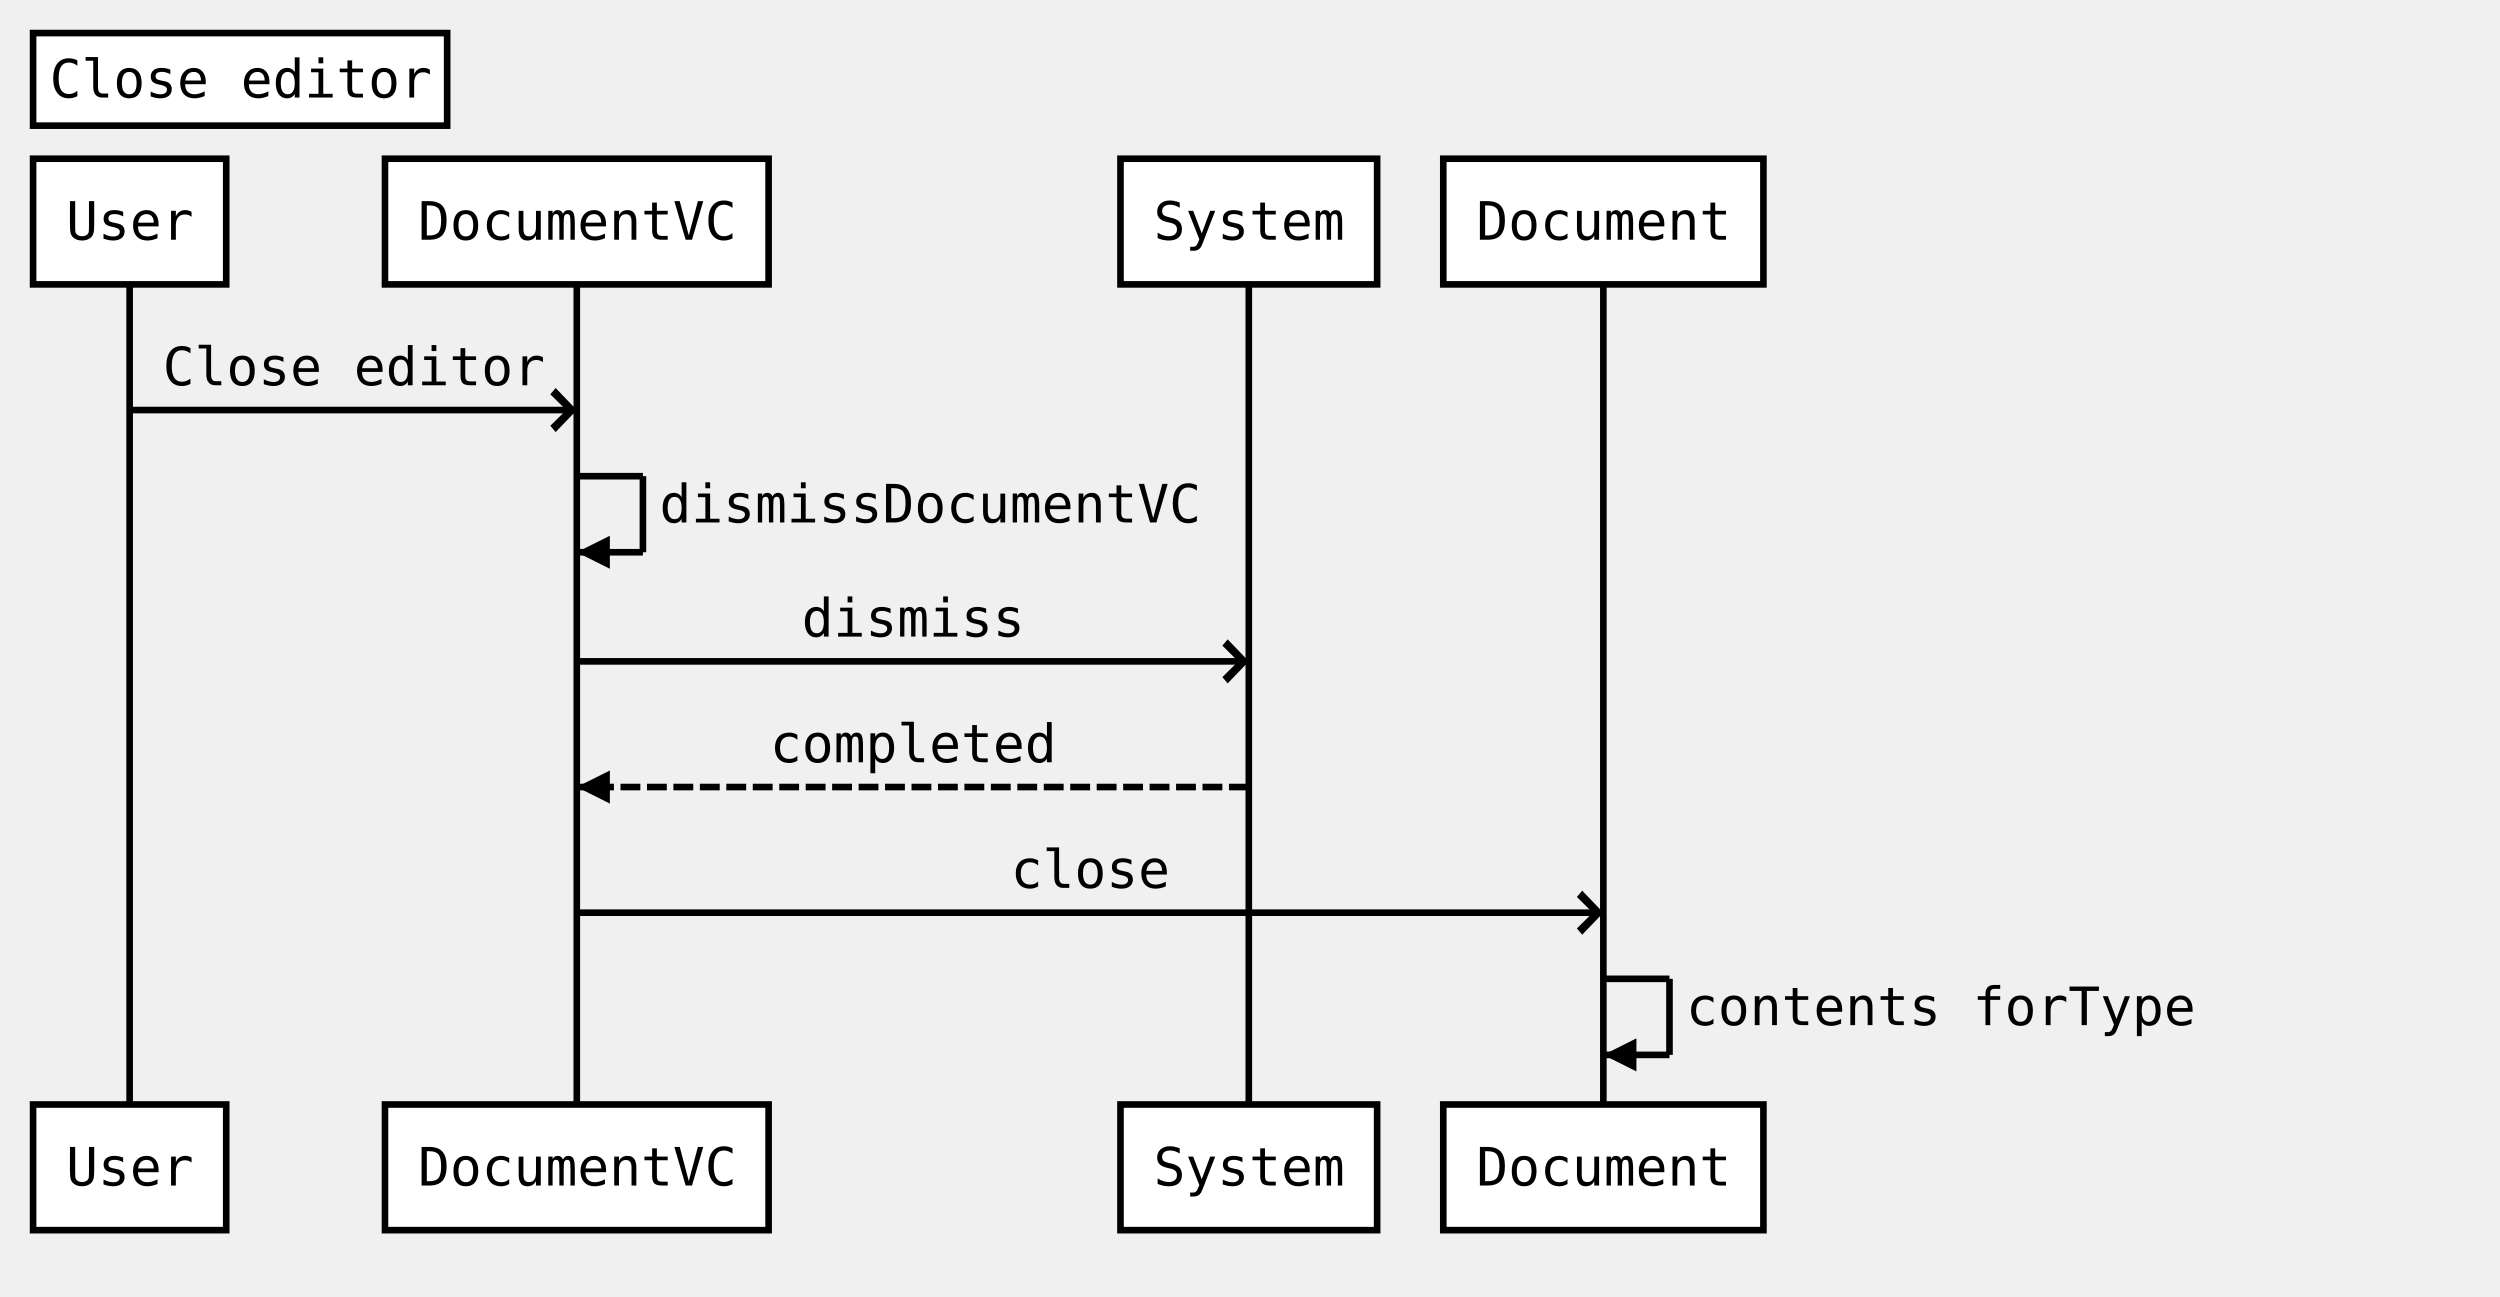
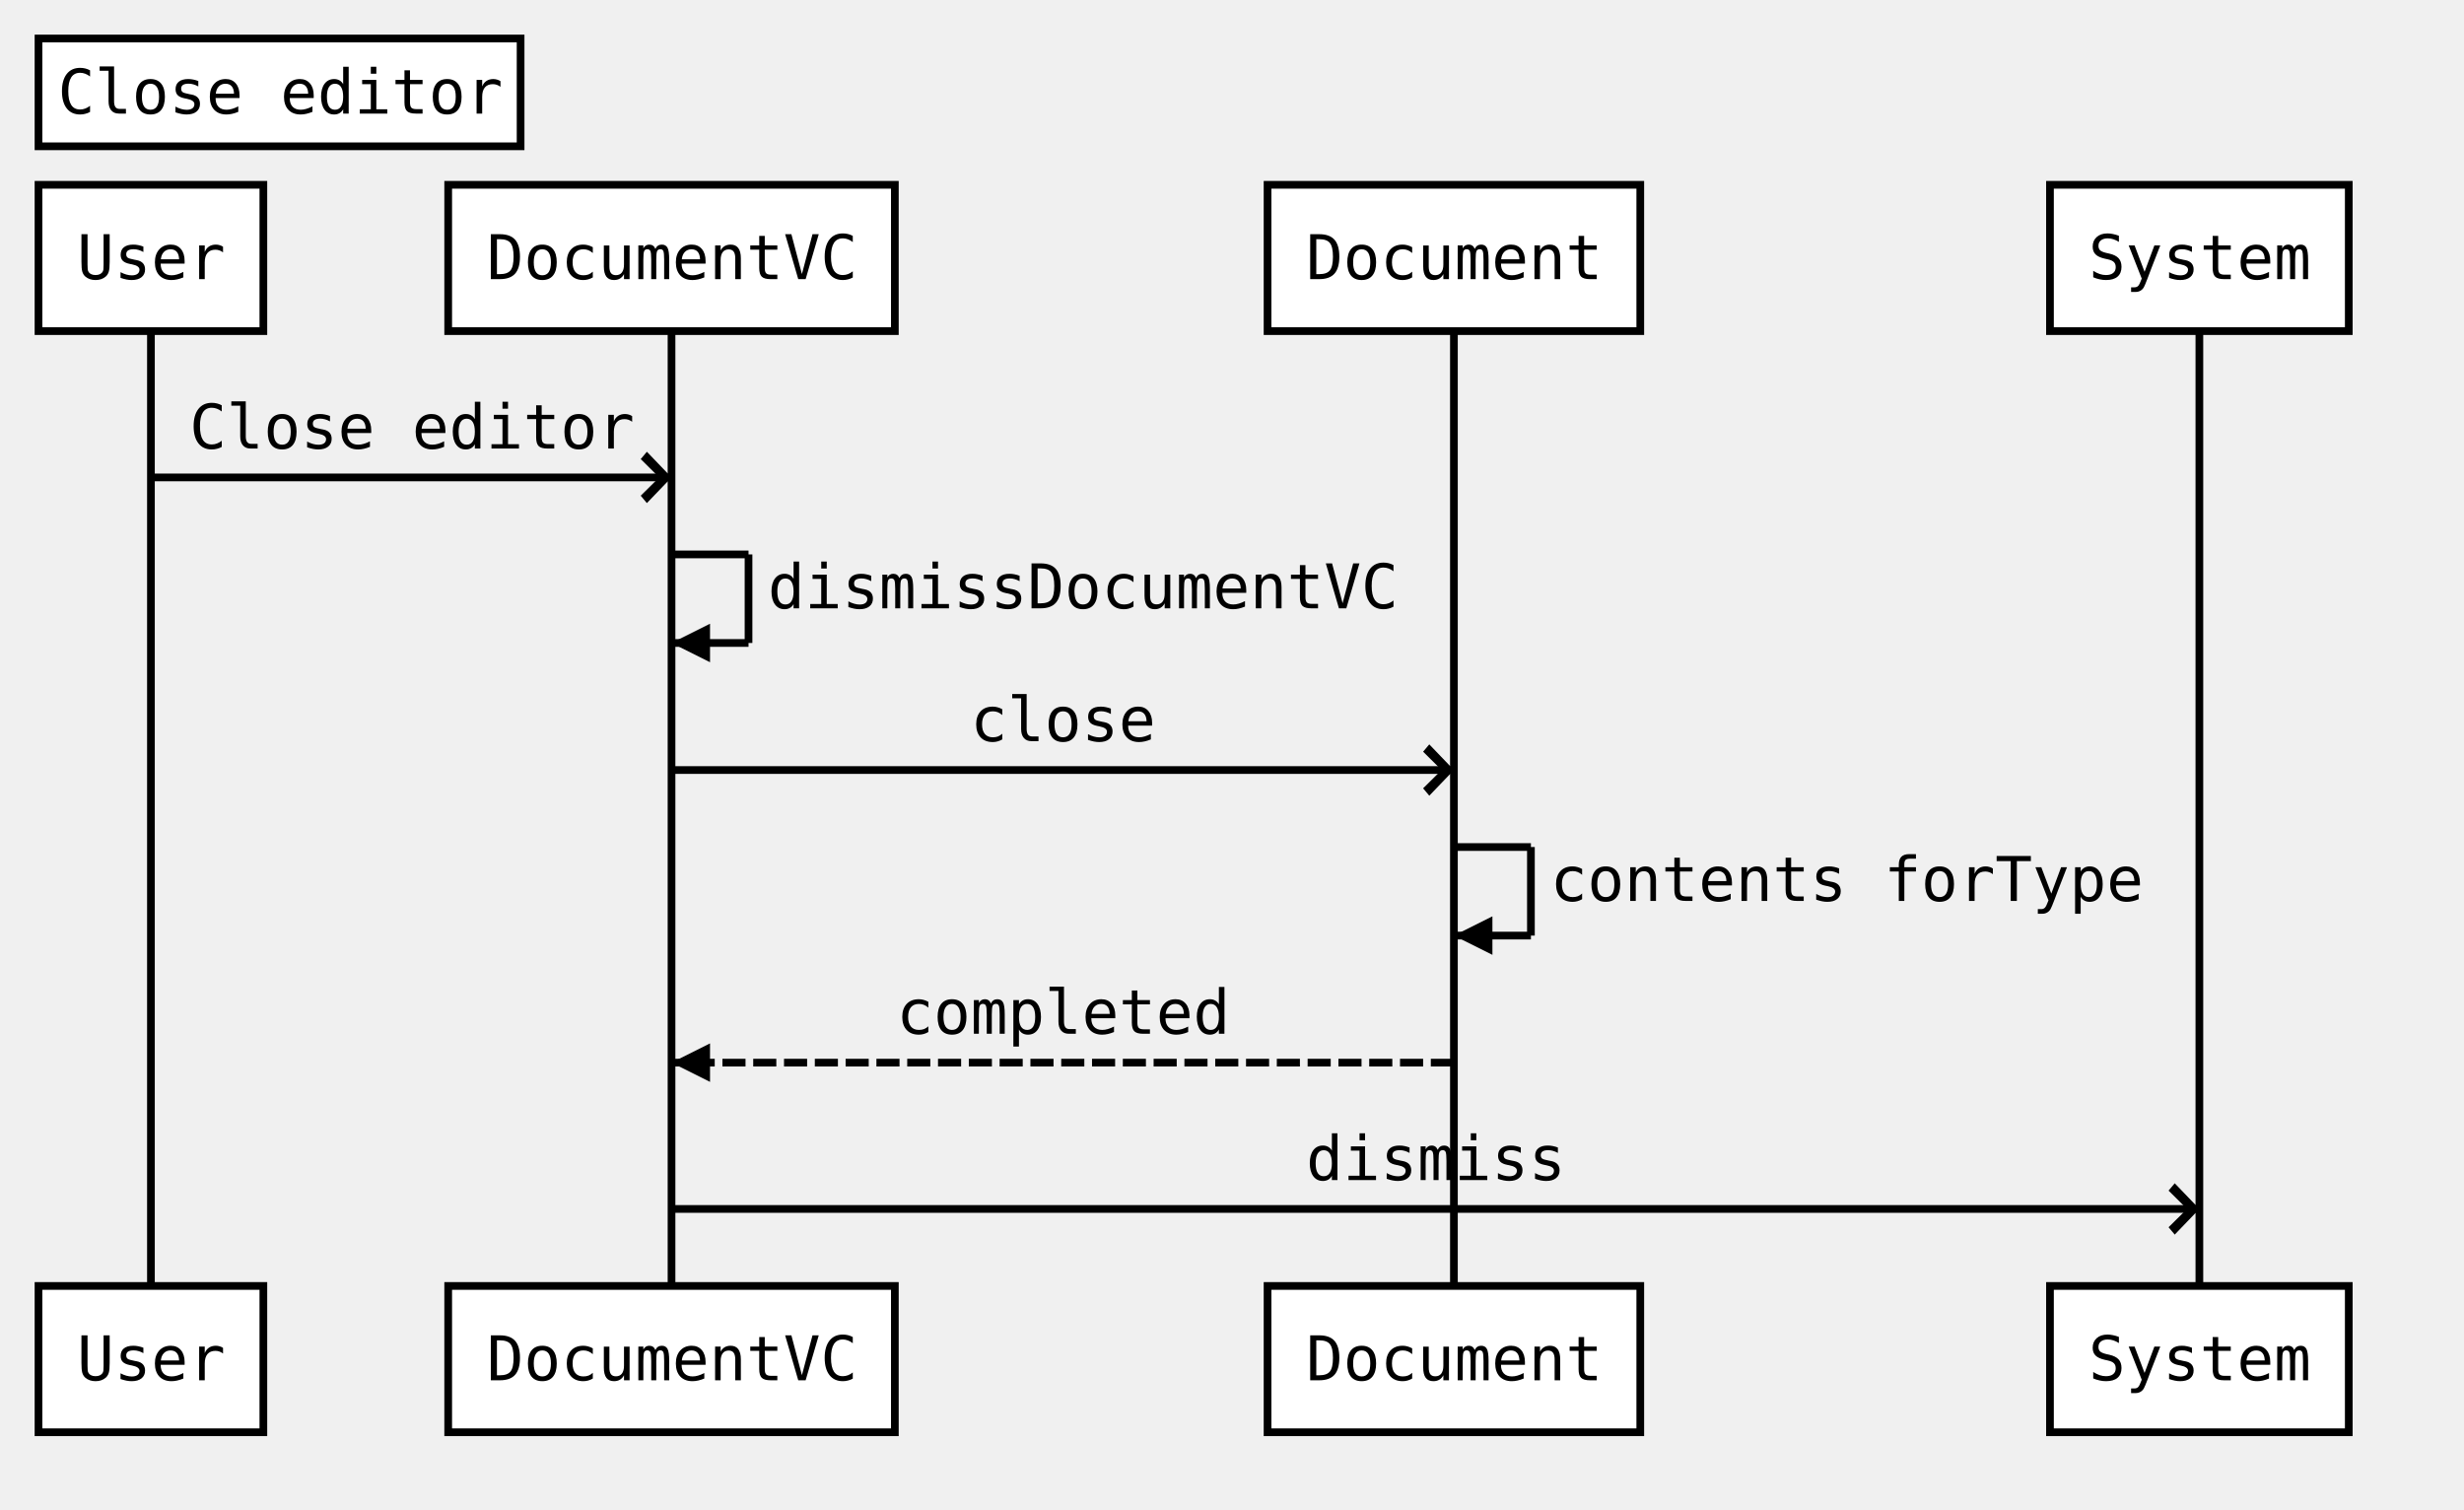
- <svg xmlns="http://www.w3.org/2000/svg" width="756" height="392">
+ <svg xmlns="http://www.w3.org/2000/svg" width="640" height="392">
  <source>
# https://bramp.github.io/js-sequence-diagrams/

Title: Close editor

User-&gt;&gt;DocumentVC: Close editor
DocumentVC-&gt;DocumentVC: dismissDocumentVC

+ DocumentVC-&gt;&gt;Document: close
+ Document-&gt;Document: contents forType
+ Document--&gt;DocumentVC: completed
+ 
DocumentVC-&gt;&gt;System: dismiss
- System--&gt;DocumentVC: completed
- DocumentVC-&gt;&gt;Document: close
- 
- Document-&gt;Document: contents forType
</source>
  <defs>
    <marker viewBox="0 0 5 5" markerWidth="5" markerHeight="5" orient="auto" refX="5" refY="2.5" id="markerArrowBlock">
      <path d="M 0 0 L 5 2.5 L 0 5 z" />
    </marker>
    <marker viewBox="0 0 9.6 16" markerWidth="4" markerHeight="16" orient="auto" refX="9.6" refY="8" id="markerArrowOpen">
      <path d="M 9.6,8 1.92,16 0,13.7 5.76,8 0,2.286 1.92,0 9.6,8 z" />
    </marker>
  </defs>
  <g class="title">
    <rect x="10" y="10" width="125.219" height="28" stroke="#000000" fill="#ffffff" style="stroke-width: 2;" />
    <text x="15" y="29.5" style="font-size: 16px; font-family: &quot;Andale Mono&quot;, monospace;">
      <tspan x="15">Close editor</tspan>
    </text>
  </g>
  <g class="actor">
    <rect x="10" y="48" width="58.406" height="38" stroke="#000000" fill="#ffffff" style="stroke-width: 2;" />
    <text x="20" y="72.5" style="font-size: 16px; font-family: &quot;Andale Mono&quot;, monospace;">
      <tspan x="20">User</tspan>
    </text>
  </g>
  <g class="actor">
    <rect x="10" y="334" width="58.406" height="38" stroke="#000000" fill="#ffffff" style="stroke-width: 2;" />
    <text x="20" y="358.5" style="font-size: 16px; font-family: &quot;Andale Mono&quot;, monospace;">
      <tspan x="20">User</tspan>
    </text>
  </g>
  <line x1="39.203" x2="39.203" y1="86" y2="334" stroke="#000000" fill="none" style="stroke-width: 2;" />
  <g class="actor">
    <rect x="116.414" y="48" width="116.016" height="38" stroke="#000000" fill="#ffffff" style="stroke-width: 2;" />
    <text x="126.414" y="72.5" style="font-size: 16px; font-family: &quot;Andale Mono&quot;, monospace;">
      <tspan x="126.414">DocumentVC</tspan>
    </text>
  </g>
  <g class="actor">
    <rect x="116.414" y="334" width="116.016" height="38" stroke="#000000" fill="#ffffff" style="stroke-width: 2;" />
    <text x="126.414" y="358.5" style="font-size: 16px; font-family: &quot;Andale Mono&quot;, monospace;">
      <tspan x="126.414">DocumentVC</tspan>
    </text>
  </g>
  <line x1="174.422" x2="174.422" y1="86" y2="334" stroke="#000000" fill="none" style="stroke-width: 2;" />
  <g class="actor">
-     <rect x="338.836" y="48" width="77.609" height="38" stroke="#000000" fill="#ffffff" style="stroke-width: 2;" />
-     <text x="348.836" y="72.5" style="font-size: 16px; font-family: &quot;Andale Mono&quot;, monospace;">
-       <tspan x="348.836">System</tspan>
+     <rect x="329.234" y="48" width="96.812" height="38" stroke="#000000" fill="#ffffff" style="stroke-width: 2;" />
+     <text x="339.234" y="72.5" style="font-size: 16px; font-family: &quot;Andale Mono&quot;, monospace;">
+       <tspan x="339.234">Document</tspan>
    </text>
  </g>
  <g class="actor">
-     <rect x="338.836" y="334" width="77.609" height="38" stroke="#000000" fill="#ffffff" style="stroke-width: 2;" />
-     <text x="348.836" y="358.5" style="font-size: 16px; font-family: &quot;Andale Mono&quot;, monospace;">
-       <tspan x="348.836">System</tspan>
+     <rect x="329.234" y="334" width="96.812" height="38" stroke="#000000" fill="#ffffff" style="stroke-width: 2;" />
+     <text x="339.234" y="358.5" style="font-size: 16px; font-family: &quot;Andale Mono&quot;, monospace;">
+       <tspan x="339.234">Document</tspan>
    </text>
  </g>
  <line x1="377.641" x2="377.641" y1="86" y2="334" stroke="#000000" fill="none" style="stroke-width: 2;" />
  <g class="actor">
-     <rect x="436.445" y="48" width="96.812" height="38" stroke="#000000" fill="#ffffff" style="stroke-width: 2;" />
-     <text x="446.445" y="72.5" style="font-size: 16px; font-family: &quot;Andale Mono&quot;, monospace;">
-       <tspan x="446.445">Document</tspan>
+     <rect x="532.461" y="48" width="77.609" height="38" stroke="#000000" fill="#ffffff" style="stroke-width: 2;" />
+     <text x="542.461" y="72.5" style="font-size: 16px; font-family: &quot;Andale Mono&quot;, monospace;">
+       <tspan x="542.461">System</tspan>
    </text>
  </g>
  <g class="actor">
-     <rect x="436.445" y="334" width="96.812" height="38" stroke="#000000" fill="#ffffff" style="stroke-width: 2;" />
-     <text x="446.445" y="358.5" style="font-size: 16px; font-family: &quot;Andale Mono&quot;, monospace;">
-       <tspan x="446.445">Document</tspan>
+     <rect x="532.461" y="334" width="77.609" height="38" stroke="#000000" fill="#ffffff" style="stroke-width: 2;" />
+     <text x="542.461" y="358.5" style="font-size: 16px; font-family: &quot;Andale Mono&quot;, monospace;">
+       <tspan x="542.461">System</tspan>
    </text>
  </g>
-   <line x1="484.852" x2="484.852" y1="86" y2="334" stroke="#000000" fill="none" style="stroke-width: 2;" />
+   <line x1="571.266" x2="571.266" y1="86" y2="334" stroke="#000000" fill="none" style="stroke-width: 2;" />
  <g class="signal">
    <text x="49.203" y="116.5" style="font-size: 16px; font-family: &quot;Andale Mono&quot;, monospace;">
      <tspan x="49.203">Close editor</tspan>
    </text>
    <line x1="39.203" x2="174.422" y1="124" y2="124" stroke="#000000" fill="none" style="stroke-width: 2; marker-end: url(&quot;#markerArrowOpen&quot;);" />
  </g>
  <g class="signal">
    <text x="199.422" y="158" style="font-size: 16px; font-family: &quot;Andale Mono&quot;, monospace;">
      <tspan x="199.422">dismissDocumentVC</tspan>
    </text>
    <line x1="174.422" x2="194.422" y1="144" y2="144" stroke="#000000" fill="none" style="stroke-width: 2;" />
    <line x1="194.422" x2="194.422" y1="144" y2="167" stroke="#000000" fill="none" style="stroke-width: 2;" />
    <line x1="194.422" x2="174.422" y1="167" y2="167" stroke="#000000" fill="none" style="stroke-width: 2; marker-end: url(&quot;#markerArrowBlock&quot;);" />
  </g>
  <g class="signal">
-     <text x="242.43" y="192.5" style="font-size: 16px; font-family: &quot;Andale Mono&quot;, monospace;">
-       <tspan x="242.43">dismiss</tspan>
+     <text x="252.031" y="192.5" style="font-size: 16px; font-family: &quot;Andale Mono&quot;, monospace;">
+       <tspan x="252.031">close</tspan>
    </text>
    <line x1="174.422" x2="377.641" y1="200" y2="200" stroke="#000000" fill="none" style="stroke-width: 2; marker-end: url(&quot;#markerArrowOpen&quot;);" />
  </g>
  <g class="signal">
-     <text x="232.828" y="230.5" style="font-size: 16px; font-family: &quot;Andale Mono&quot;, monospace;">
+     <text x="402.641" y="234" style="font-size: 16px; font-family: &quot;Andale Mono&quot;, monospace;">
+       <tspan x="402.641">contents forType</tspan>
+     </text>
+     <line x1="377.641" x2="397.641" y1="220" y2="220" stroke="#000000" fill="none" style="stroke-width: 2;" />
+     <line x1="397.641" x2="397.641" y1="220" y2="243" stroke="#000000" fill="none" style="stroke-width: 2;" />
+     <line x1="397.641" x2="377.641" y1="243" y2="243" stroke="#000000" fill="none" style="stroke-width: 2; marker-end: url(&quot;#markerArrowBlock&quot;);" />
+   </g>
+   <g class="signal">
+     <text x="232.828" y="268.5" style="font-size: 16px; font-family: &quot;Andale Mono&quot;, monospace;">
      <tspan x="232.828">completed</tspan>
    </text>
-     <line x1="377.641" x2="174.422" y1="238" y2="238" stroke="#000000" fill="none" style="stroke-width: 2; stroke-dasharray: 6, 2; marker-end: url(&quot;#markerArrowBlock&quot;);" />
+     <line x1="377.641" x2="174.422" y1="276" y2="276" stroke="#000000" fill="none" style="stroke-width: 2; stroke-dasharray: 6, 2; marker-end: url(&quot;#markerArrowBlock&quot;);" />
  </g>
  <g class="signal">
-     <text x="305.637" y="268.5" style="font-size: 16px; font-family: &quot;Andale Mono&quot;, monospace;">
-       <tspan x="305.637">close</tspan>
+     <text x="339.242" y="306.5" style="font-size: 16px; font-family: &quot;Andale Mono&quot;, monospace;">
+       <tspan x="339.242">dismiss</tspan>
    </text>
-     <line x1="174.422" x2="484.852" y1="276" y2="276" stroke="#000000" fill="none" style="stroke-width: 2; marker-end: url(&quot;#markerArrowOpen&quot;);" />
-   </g>
-   <g class="signal">
-     <text x="509.852" y="310" style="font-size: 16px; font-family: &quot;Andale Mono&quot;, monospace;">
-       <tspan x="509.852">contents forType</tspan>
-     </text>
-     <line x1="484.852" x2="504.852" y1="296" y2="296" stroke="#000000" fill="none" style="stroke-width: 2;" />
-     <line x1="504.852" x2="504.852" y1="296" y2="319" stroke="#000000" fill="none" style="stroke-width: 2;" />
-     <line x1="504.852" x2="484.852" y1="319" y2="319" stroke="#000000" fill="none" style="stroke-width: 2; marker-end: url(&quot;#markerArrowBlock&quot;);" />
+     <line x1="174.422" x2="571.266" y1="314" y2="314" stroke="#000000" fill="none" style="stroke-width: 2; marker-end: url(&quot;#markerArrowOpen&quot;);" />
  </g>
</svg>
